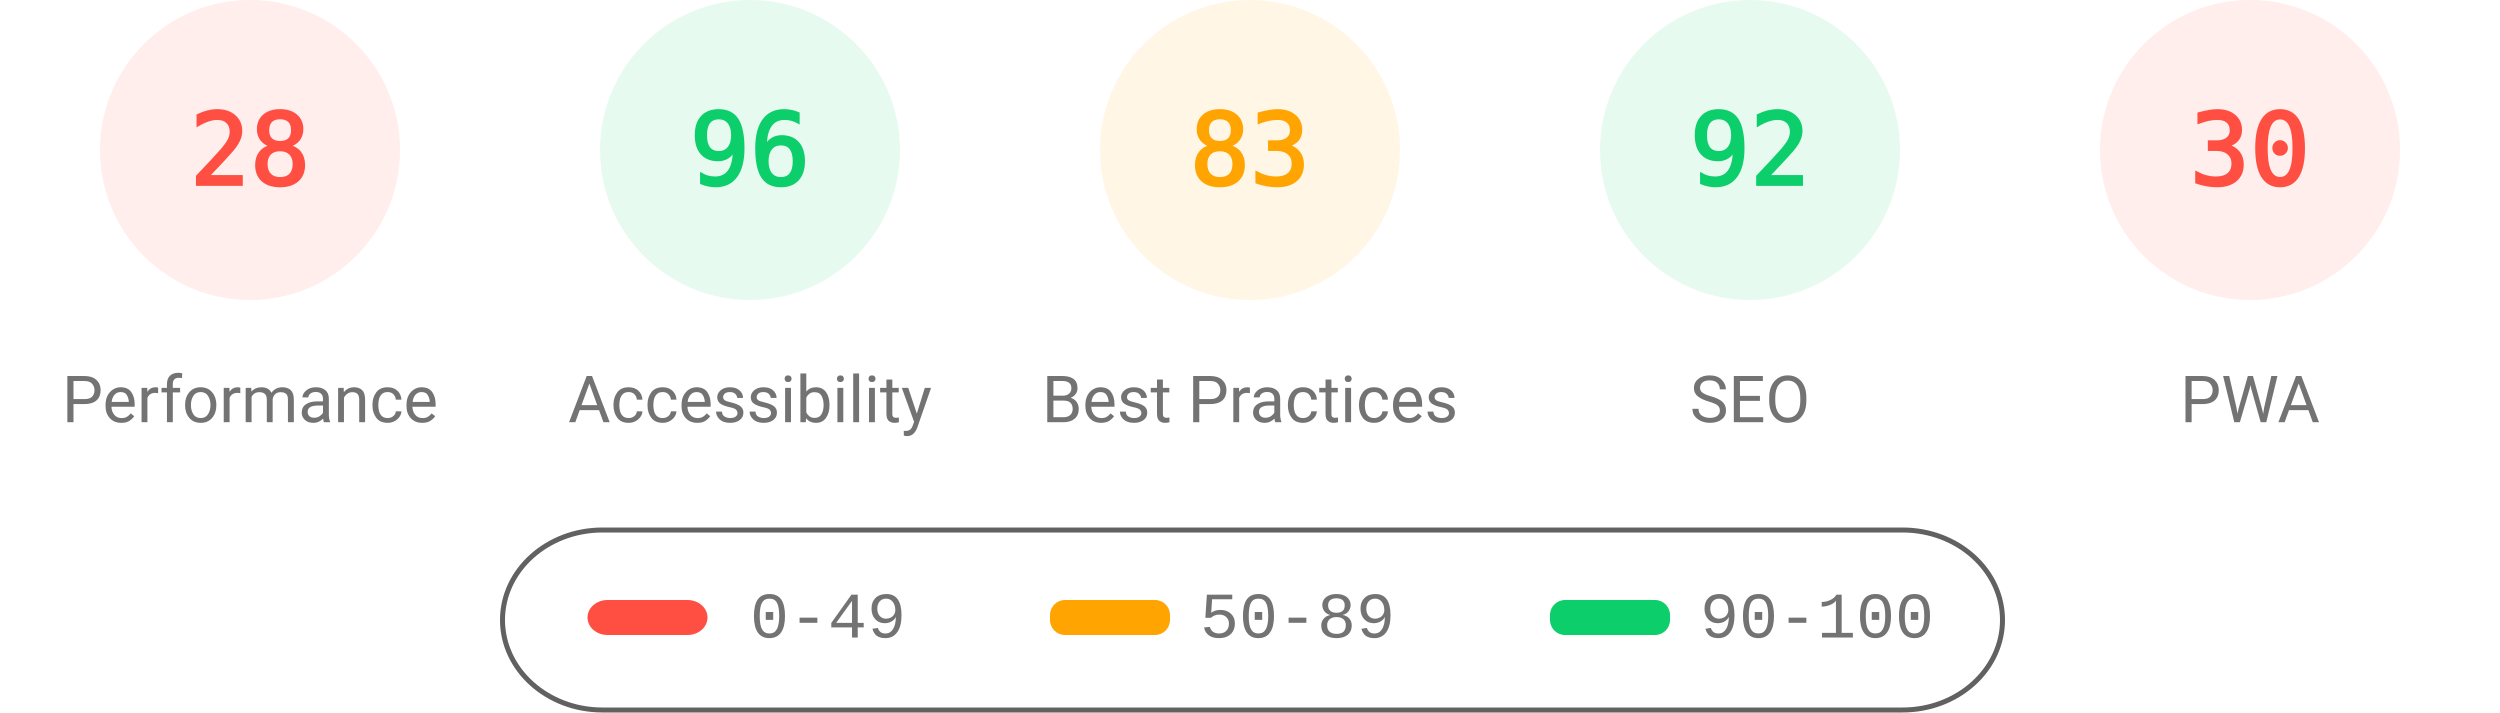
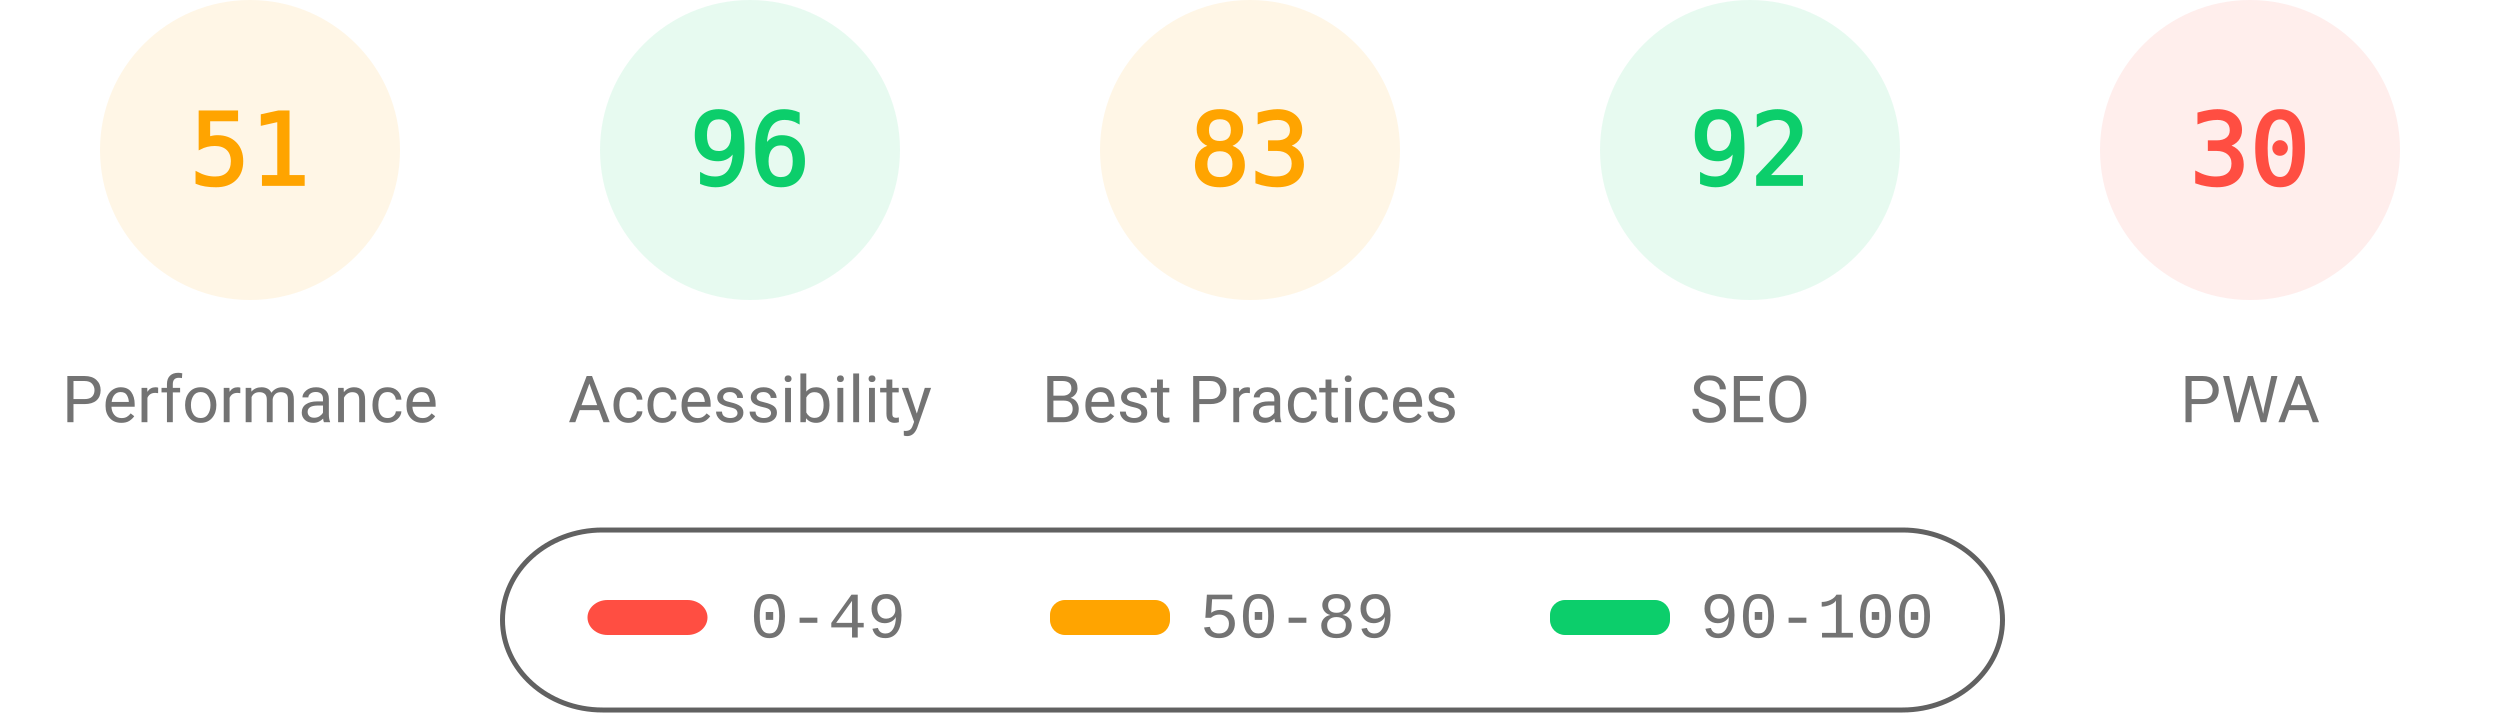
<svg xmlns="http://www.w3.org/2000/svg" fill="none" width="1000" height="285">
  <style>.gauge-base{opacity:.1}.gauge-arc{fill:none;animation-delay:250ms;stroke-linecap:round;transform:rotate(-90deg);transform-origin:100px 60px;animation:load-gauge 1s ease forwards}.guage-text{font-size:40px;font-family:monospace;text-align:center}.guage-red{color:#ff4e42;fill:#ff4e42;stroke:#ff4e42}.guage-orange{color:#ffa400;fill:#ffa400;stroke:#ffa400}.guage-green{color:#0cce6b;fill:#0cce6b;stroke:#0cce6b}.guage-undefined{color:#5c5c5c;fill:#5c5c5c;stroke:#5c5c5c}.guage-title{color:#737373;fill:#737373;stroke:none;font-size:26px;line-height:26px;font-family:Roboto,Halvetica,Arial,sans-serif}@keyframes load-gauge{from{stroke-dasharray:0 352.858}}</style>
-   <svg class="guage-div guage-perf guage-red" viewBox="0 0 200 200" width="200" height="200">
+   <svg class="guage-div guage-perf guage-orange" viewBox="0 0 200 200" width="200" height="200">
    <circle class="gauge-base" r="56" cx="100" cy="60" stroke-width="8" />
-     <circle class="gauge-arc guage-arc-1" r="56" cx="100" cy="60" stroke-width="8" style="stroke-dasharray:98.52,351.858" />
-     <text class="guage-text" x="100" y="60" alignment-baseline="central" dominant-baseline="central" text-anchor="middle">28</text>
+     <circle class="gauge-arc guage-arc-1" r="56" cx="100" cy="60" stroke-width="8" style="stroke-dasharray:179.448,351.858" />
+     <text class="guage-text" x="100" y="60" alignment-baseline="central" dominant-baseline="central" text-anchor="middle">51</text>
    <text class="guage-title" x="100" y="160" alignment-baseline="central" dominant-baseline="central" text-anchor="middle">Performance</text>
  </svg>
  <svg class="guage-div guage-acc guage-green" viewBox="0 0 200 200" width="200" height="200" x="200">
    <circle class="gauge-base" r="56" cx="100" cy="60" stroke-width="8" />
    <circle class="gauge-arc guage-arc-2" r="56" cx="100" cy="60" stroke-width="8" style="stroke-dasharray:337.784,351.858" />
    <text class="guage-text" x="100" y="60" alignment-baseline="central" dominant-baseline="central" text-anchor="middle">96</text>
    <text class="guage-title" x="100" y="160" alignment-baseline="central" dominant-baseline="central" text-anchor="middle">Accessibility</text>
  </svg>
  <svg class="guage-div guage-best guage-orange" viewBox="0 0 200 200" width="200" height="200" x="400">
    <circle class="gauge-base" r="56" cx="100" cy="60" stroke-width="8" />
    <circle class="gauge-arc guage-arc-3" r="56" cx="100" cy="60" stroke-width="8" style="stroke-dasharray:292.042,351.858" />
    <text class="guage-text" x="100" y="60" alignment-baseline="central" dominant-baseline="central" text-anchor="middle">83</text>
    <text class="guage-title" x="100" y="160" alignment-baseline="central" dominant-baseline="central" text-anchor="middle">Best Practices</text>
  </svg>
  <svg class="guage-div guage-seo guage-green" viewBox="0 0 200 200" width="200" height="200" x="600">
    <circle class="gauge-base" r="56" cx="100" cy="60" stroke-width="8" />
    <circle class="gauge-arc guage-arc-4" r="56" cx="100" cy="60" stroke-width="8" style="stroke-dasharray:323.709,351.858" />
    <text class="guage-text" x="100" y="60" alignment-baseline="central" dominant-baseline="central" text-anchor="middle">92</text>
    <text class="guage-title" x="100" y="160" alignment-baseline="central" dominant-baseline="central" text-anchor="middle">SEO</text>
  </svg>
  <svg class="guage-div guage-pwa guage-red" viewBox="0 0 200 200" width="200" height="200" x="800">
    <circle class="gauge-base" r="56" cx="100" cy="60" stroke-width="8" />
    <circle class="gauge-arc guage-arc-4" r="56" cx="100" cy="60" stroke-width="8" style="stroke-dasharray:105.557,351.858" />
    <text class="guage-text" x="100" y="60" alignment-baseline="central" dominant-baseline="central" text-anchor="middle">30</text>
    <text class="guage-title" x="100" y="160" alignment-baseline="central" dominant-baseline="central" text-anchor="middle">PWA</text>
  </svg>
  <svg width="604" height="76" x="200" y="210">
    <path fill="none" id="canvas_background" d="M-1-1h604v80H-1z" />
    <rect fill-opacity="0" stroke="#616161" stroke-width="2" rx="40" id="svg_2" height="72" width="600" y="2" x="1" fill="#000" />
    <rect stroke="#000" rx="8" id="svg_3" height="14" width="48" y="30" x="35" stroke-opacity="null" stroke-width="0" fill="#ff4e42" />
    <rect stroke="#000" rx="6" id="svg_4" height="14" width="48" y="30" x="220" stroke-opacity="null" stroke-width="0" fill="#ffa400" />
    <rect stroke="#000" rx="6" id="svg_5" height="14" width="48" y="30" x="420" stroke-opacity="null" stroke-width="0" fill="#0cce6b" />
    <text xml:space="preserve" text-anchor="start" font-family="'Courier New', Courier, monospace" font-size="26" id="svg_6" y="45" x="100" stroke-opacity="null" stroke-width="0" stroke="#000" fill="#737373">0-49</text>
    <text xml:space="preserve" text-anchor="start" font-family="'Courier New', Courier, monospace" font-size="26" id="svg_7" y="45" x="280" stroke-opacity="null" stroke-width="0" stroke="#000" fill="#737373">50-89</text>
    <text xml:space="preserve" text-anchor="start" font-family="'Courier New', Courier, monospace" font-size="26" id="svg_8" y="45" x="480" stroke-opacity="null" stroke-width="0" stroke="#000" fill="#737373">90-100</text>
  </svg>
</svg>
